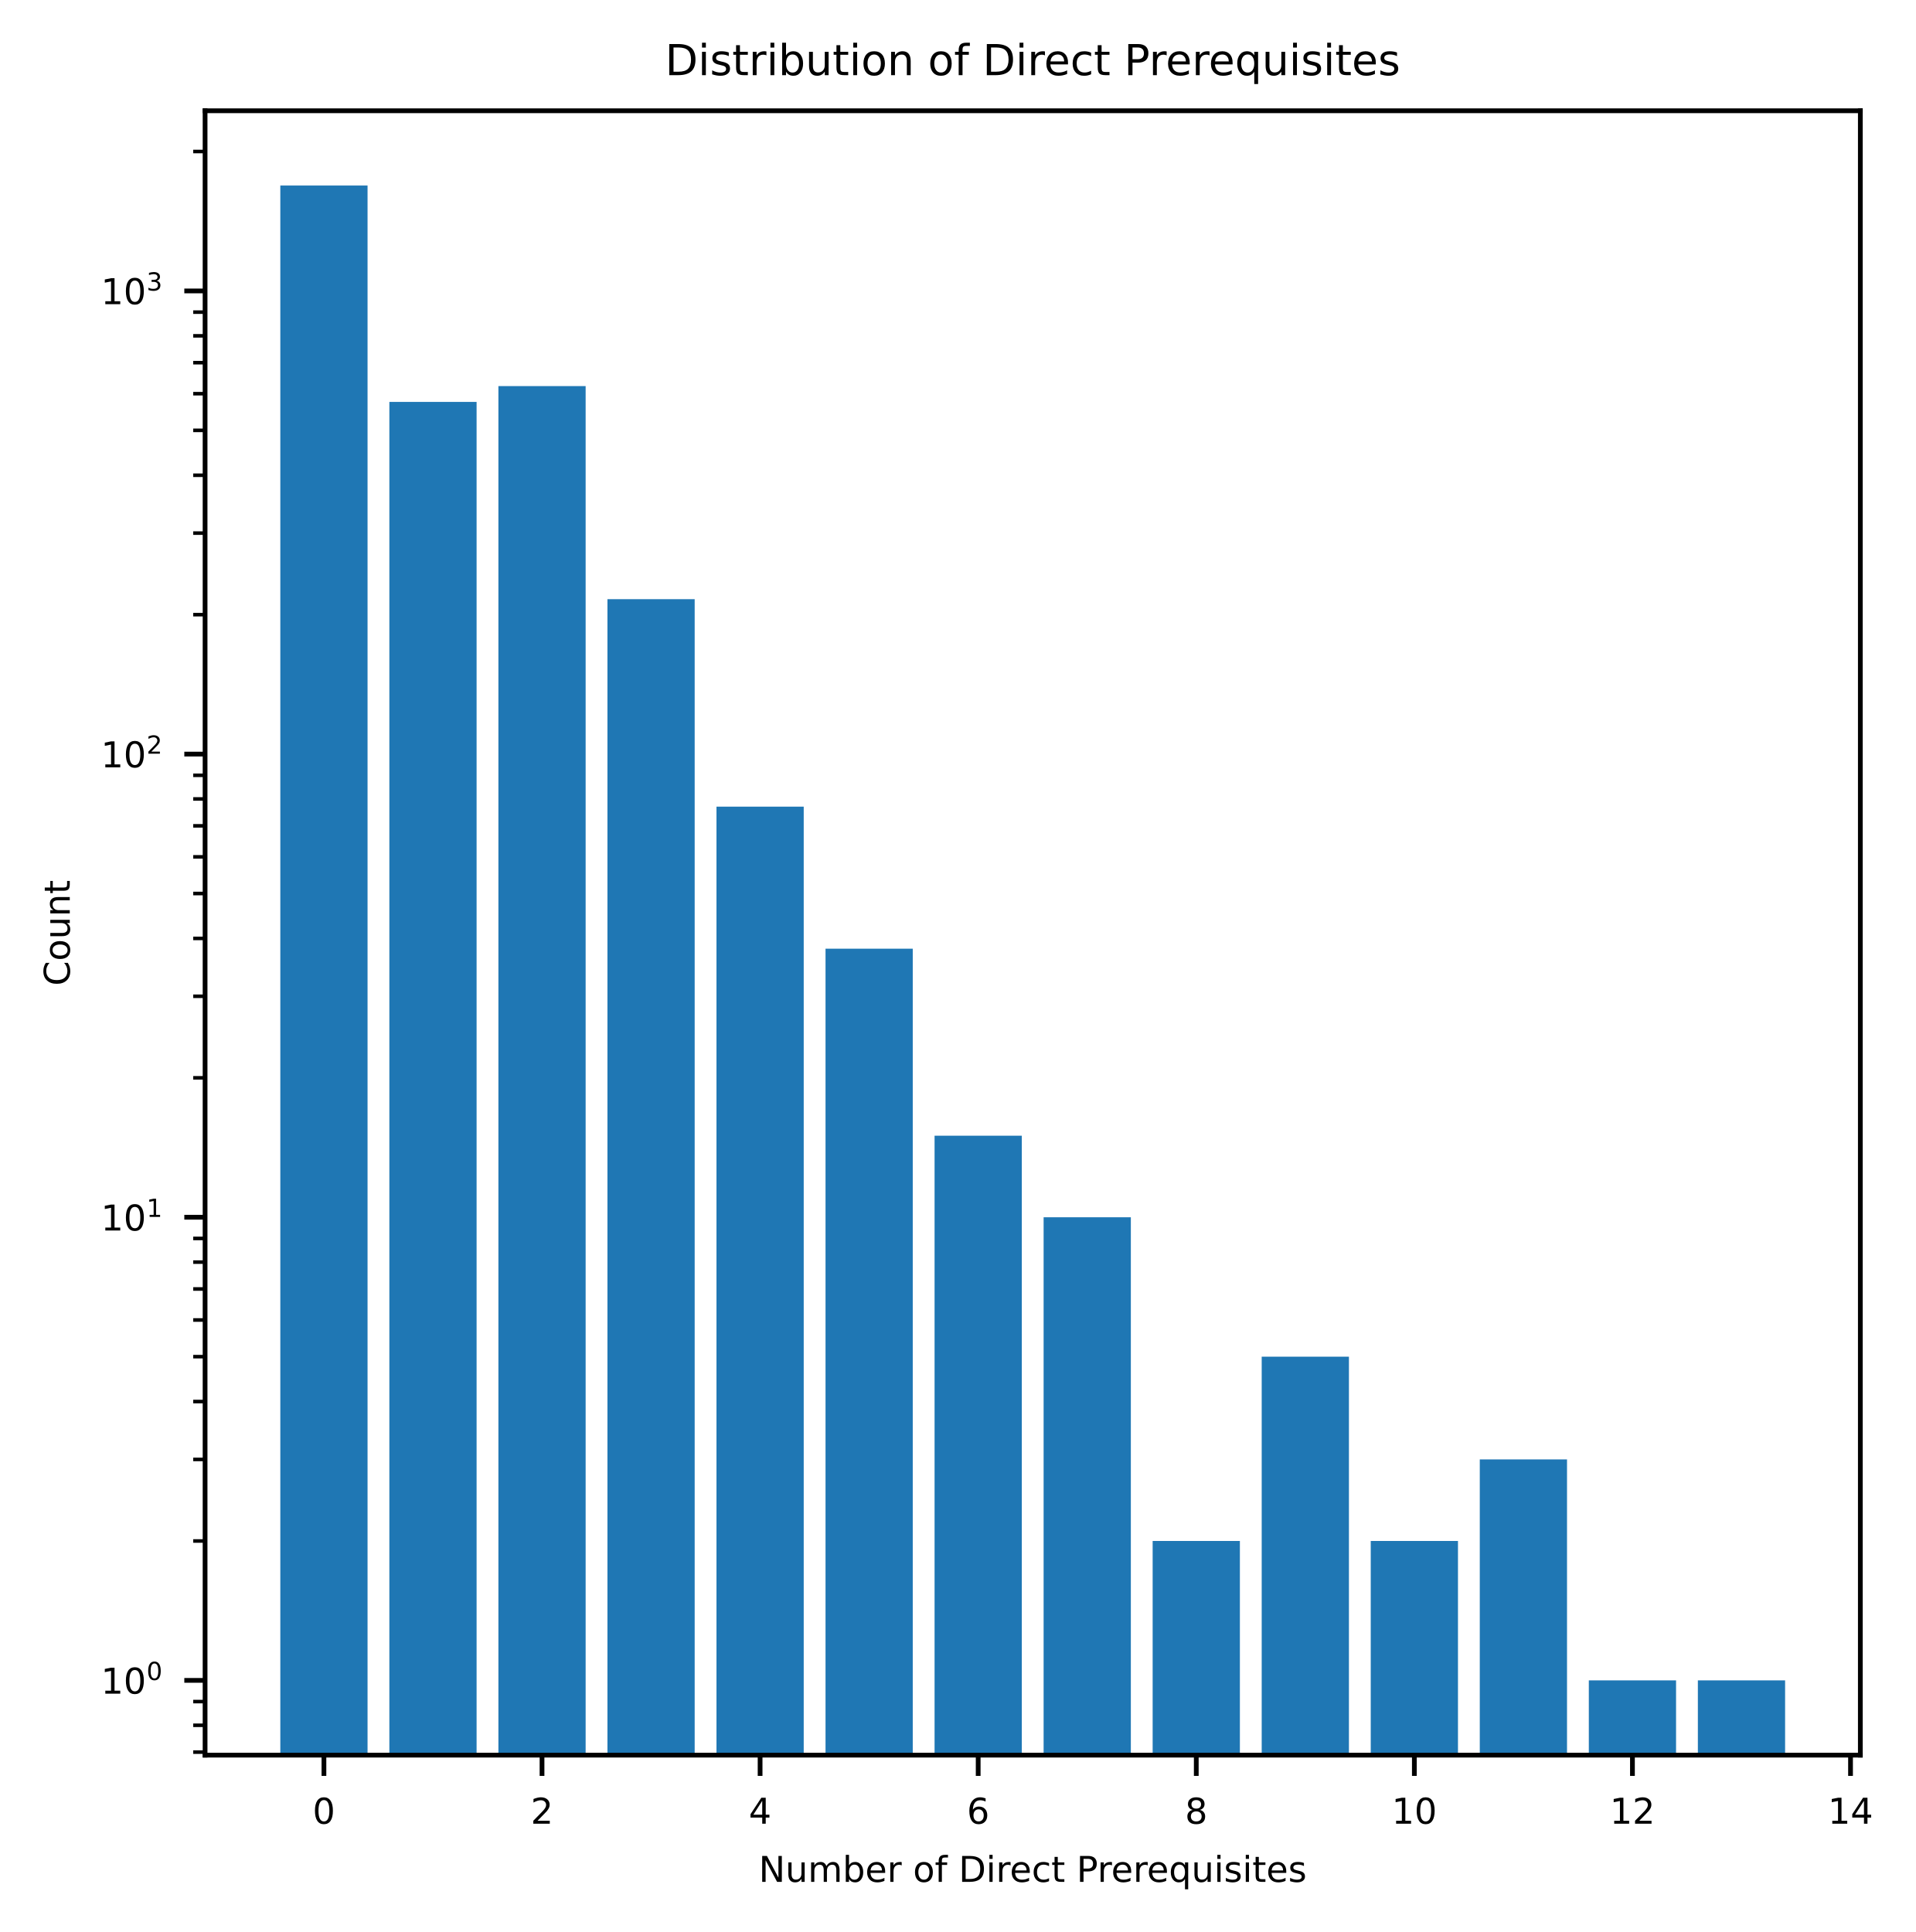
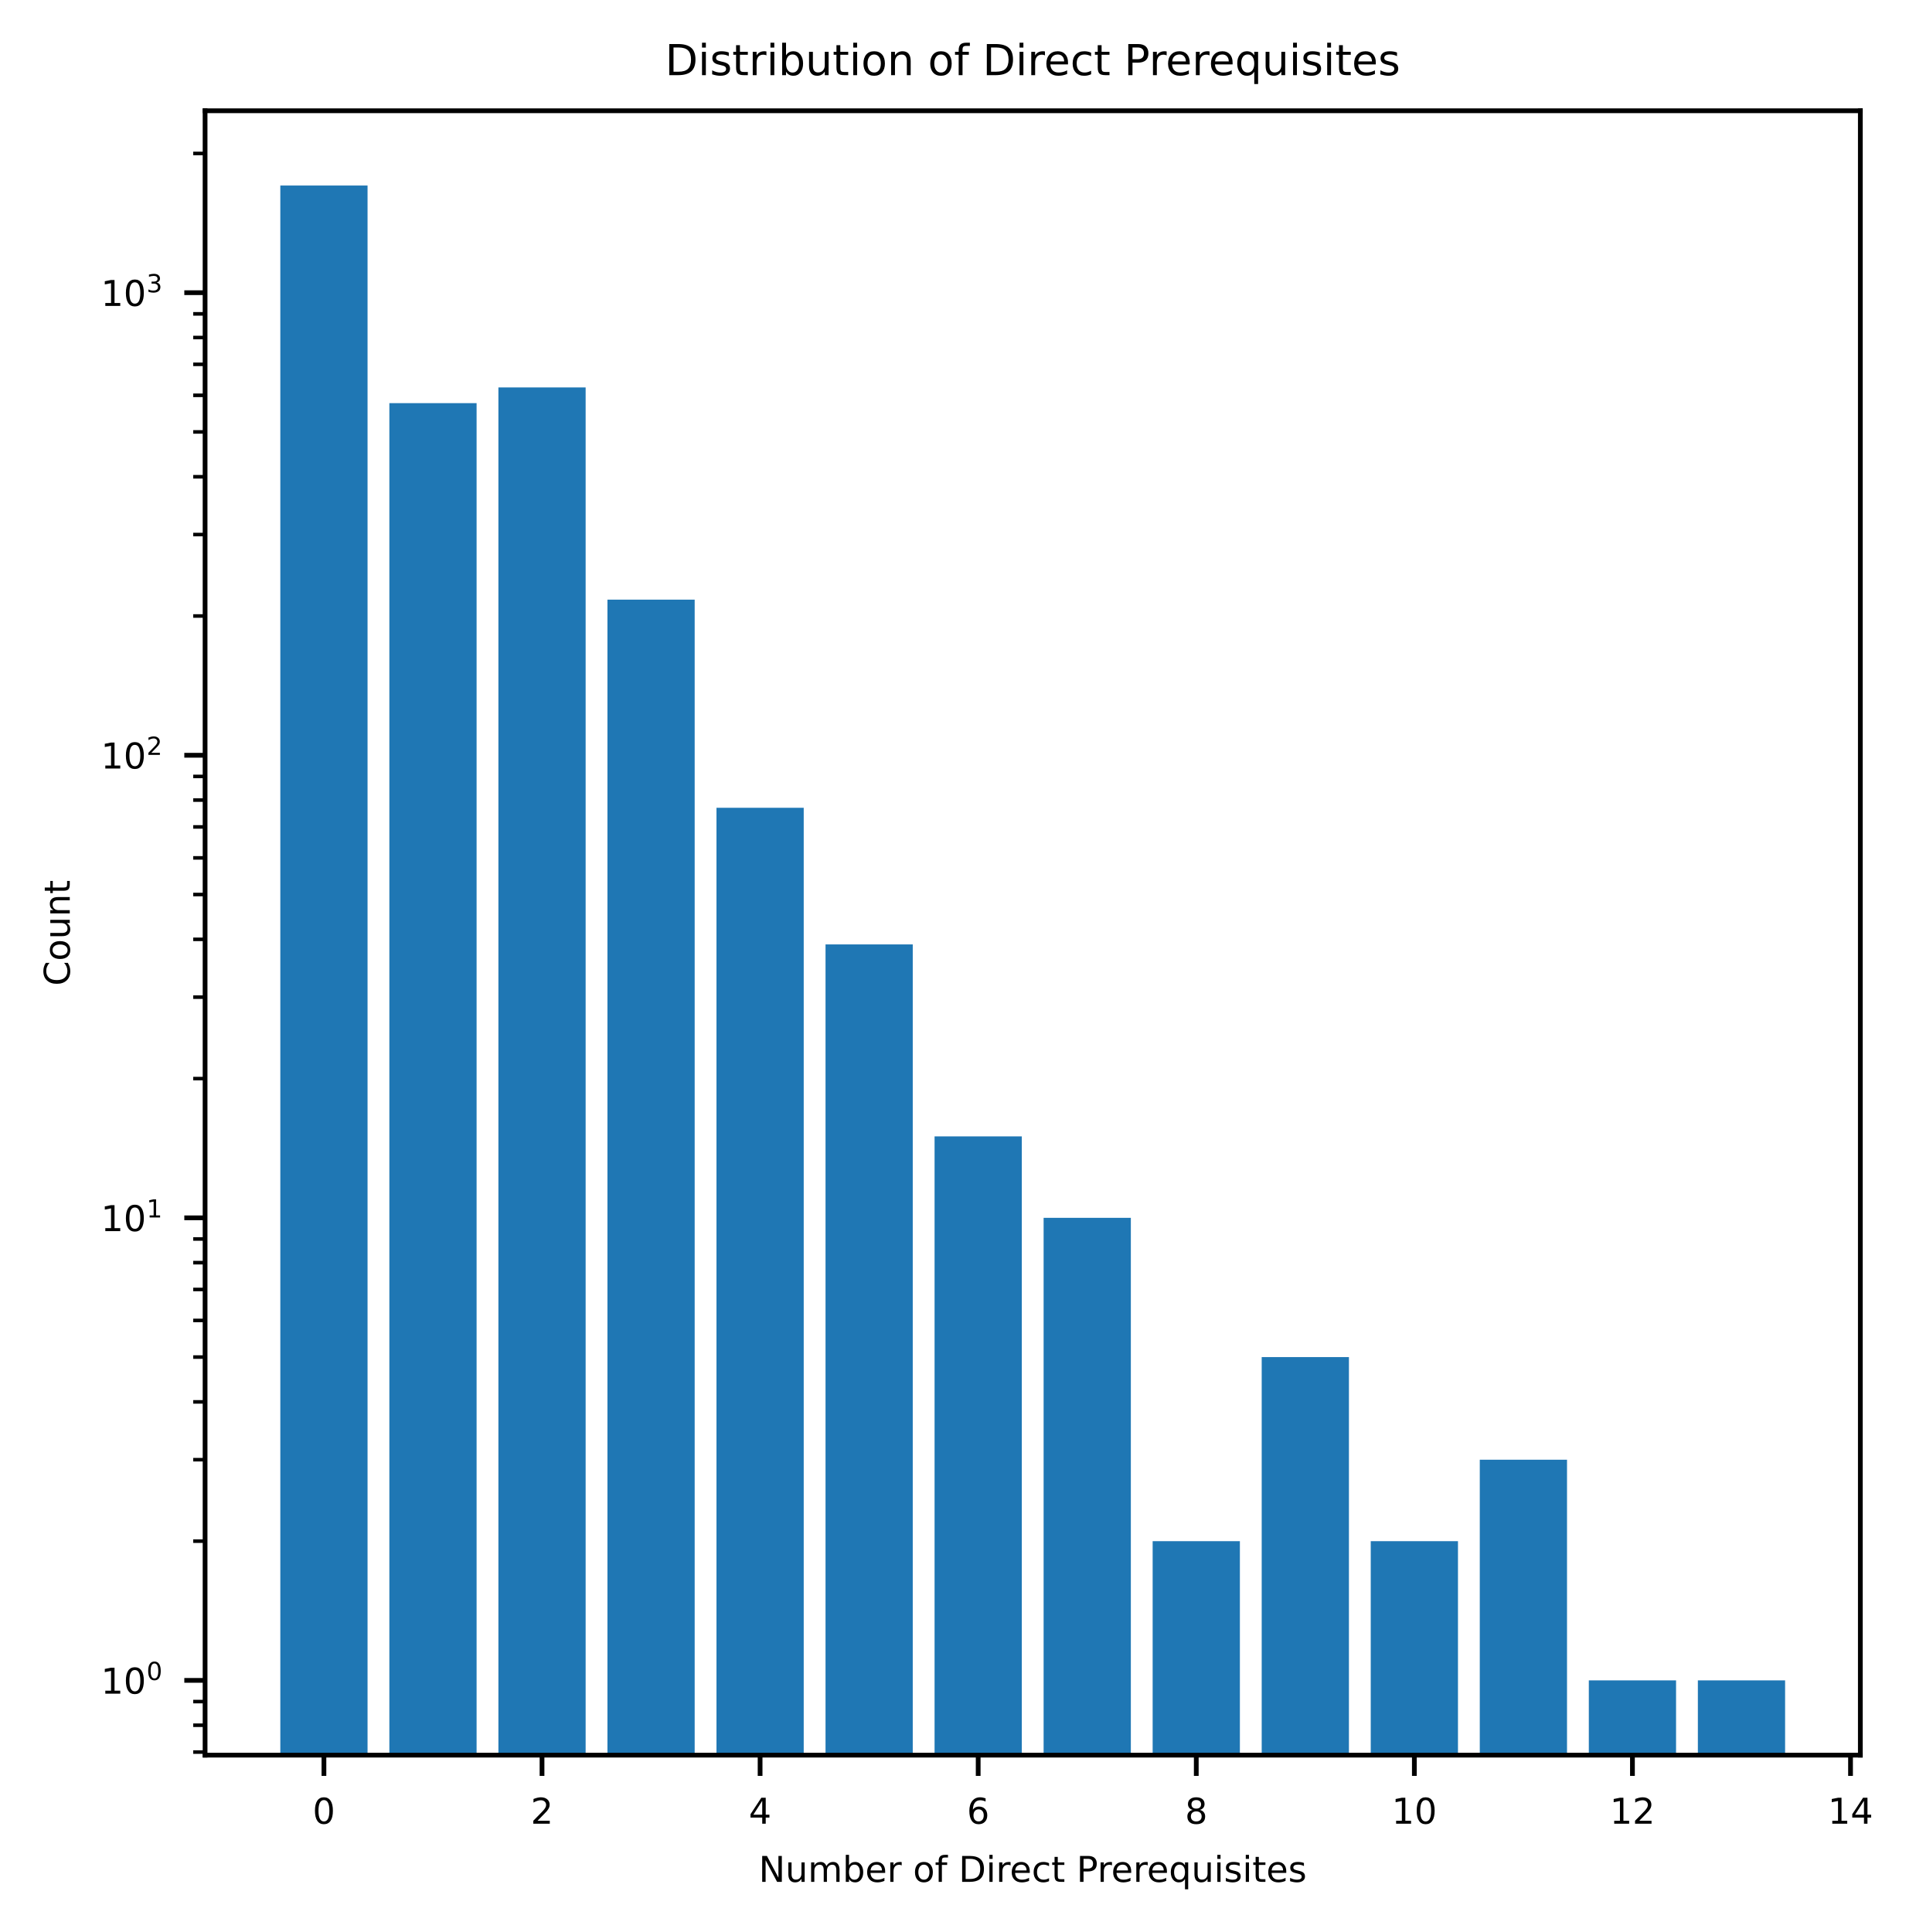
<svg xmlns="http://www.w3.org/2000/svg" xmlns:xlink="http://www.w3.org/1999/xlink" width="322.93pt" height="325.685pt" viewBox="0 0 322.93 325.685" version="1.1">
  <defs>
    <style type="text/css">*{stroke-linejoin: round; stroke-linecap: butt}</style>
  </defs>
  <g id="figure_1">
    <g id="patch_1">
      <path d="M 0 325.685  L 322.93 325.685  L 322.93 0  L 0 0  L 0 325.685  z " style="fill: none" />
    </g>
    <g id="axes_1">
      <g id="patch_2">
        <path d="M 34.567 295.871  L 313.567 295.871  L 313.567 18.671  L 34.567 18.671  L 34.567 295.871  z " style="fill: none" />
      </g>
      <g id="patch_3">
-         <path d="M 47.249 78359.143  L 61.952 78359.143  L 61.952 31.271  L 47.249 31.271  z " clip-path="url(#pb07a320959)" style="fill: #1f77b4" />
+         <path d="M 47.249 78260.218  L 61.952 78260.218  L 61.952 31.271  L 47.249 31.271  z " clip-path="url(#p5d07e4efa7)" style="fill: #1f77b4" />
      </g>
      <g id="patch_4">
-         <path d="M 65.628 78359.143  L 80.332 78359.143  L 80.332 67.748  L 65.628 67.748  z " clip-path="url(#pb07a320959)" style="fill: #1f77b4" />
+         <path d="M 65.628 78260.218  L 80.332 78260.218  L 80.332 67.963  L 65.628 67.963  z " clip-path="url(#p5d07e4efa7)" style="fill: #1f77b4" />
      </g>
      <g id="patch_5">
-         <path d="M 84.008 78359.143  L 98.711 78359.143  L 98.711 65.089  L 84.008 65.089  z " clip-path="url(#pb07a320959)" style="fill: #1f77b4" />
+         <path d="M 84.008 78260.218  L 98.711 78260.218  L 98.711 65.311  L 84.008 65.311  z " clip-path="url(#p5d07e4efa7)" style="fill: #1f77b4" />
      </g>
      <g id="patch_6">
-         <path d="M 102.387 78359.143  L 117.091 78359.143  L 117.091 101.006  L 102.387 101.006  z " clip-path="url(#pb07a320959)" style="fill: #1f77b4" />
+         <path d="M 102.387 78260.218  L 117.091 78260.218  L 117.091 101.081  L 102.387 101.081  z " clip-path="url(#p5d07e4efa7)" style="fill: #1f77b4" />
      </g>
      <g id="patch_7">
-         <path d="M 120.766 78359.143  L 135.47 78359.143  L 135.47 135.981  L 120.766 135.981  z " clip-path="url(#pb07a320959)" style="fill: #1f77b4" />
+         <path d="M 120.766 78260.218  L 135.47 78260.218  L 135.47 136.168  L 120.766 136.168  z " clip-path="url(#p5d07e4efa7)" style="fill: #1f77b4" />
      </g>
      <g id="patch_8">
-         <path d="M 139.146 78359.143  L 153.849 78359.143  L 153.849 159.928  L 139.146 159.928  z " clip-path="url(#pb07a320959)" style="fill: #1f77b4" />
+         <path d="M 139.146 78260.218  L 153.849 78260.218  L 153.849 159.205  L 139.146 159.205  z " clip-path="url(#p5d07e4efa7)" style="fill: #1f77b4" />
      </g>
      <g id="patch_9">
-         <path d="M 157.525 78359.143  L 172.229 78359.143  L 172.229 191.447  L 157.525 191.447  z " clip-path="url(#pb07a320959)" style="fill: #1f77b4" />
+         <path d="M 157.525 78260.218  L 172.229 78260.218  L 172.229 191.563  L 157.525 191.563  z " clip-path="url(#p5d07e4efa7)" style="fill: #1f77b4" />
      </g>
      <g id="patch_10">
-         <path d="M 175.905 78359.143  L 190.608 78359.143  L 190.608 205.195  L 175.905 205.195  z " clip-path="url(#pb07a320959)" style="fill: #1f77b4" />
+         <path d="M 175.905 78260.218  L 190.608 78260.218  L 190.608 205.294  L 175.905 205.294  z " clip-path="url(#p5d07e4efa7)" style="fill: #1f77b4" />
      </g>
      <g id="patch_11">
-         <path d="M 194.284 78359.143  L 208.988 78359.143  L 208.988 259.768  L 194.284 259.768  z " clip-path="url(#pb07a320959)" style="fill: #1f77b4" />
+         <path d="M 194.284 78260.218  L 208.988 78260.218  L 208.988 259.797  L 194.284 259.797  z " clip-path="url(#p5d07e4efa7)" style="fill: #1f77b4" />
      </g>
      <g id="patch_12">
-         <path d="M 212.664 78359.143  L 227.367 78359.143  L 227.367 228.698  L 212.664 228.698  z " clip-path="url(#pb07a320959)" style="fill: #1f77b4" />
+         <path d="M 212.664 78260.218  L 227.367 78260.218  L 227.367 228.767  L 212.664 228.767  z " clip-path="url(#p5d07e4efa7)" style="fill: #1f77b4" />
      </g>
      <g id="patch_13">
-         <path d="M 231.043 78359.143  L 245.747 78359.143  L 245.747 259.768  L 231.043 259.768  z " clip-path="url(#pb07a320959)" style="fill: #1f77b4" />
+         <path d="M 231.043 78260.218  L 245.747 78260.218  L 245.747 259.797  L 231.043 259.797  z " clip-path="url(#p5d07e4efa7)" style="fill: #1f77b4" />
      </g>
      <g id="patch_14">
-         <path d="M 249.423 78359.143  L 264.126 78359.143  L 264.126 246.019  L 249.423 246.019  z " clip-path="url(#pb07a320959)" style="fill: #1f77b4" />
+         <path d="M 249.423 78260.218  L 264.126 78260.218  L 264.126 246.066  L 249.423 246.066  z " clip-path="url(#p5d07e4efa7)" style="fill: #1f77b4" />
      </g>
      <g id="patch_15">
-         <path d="M 267.802 78359.143  L 282.506 78359.143  L 282.506 283.271  L 267.802 283.271  z " clip-path="url(#pb07a320959)" style="fill: #1f77b4" />
+         <path d="M 267.802 78260.218  L 282.506 78260.218  L 282.506 283.271  L 267.802 283.271  z " clip-path="url(#p5d07e4efa7)" style="fill: #1f77b4" />
      </g>
      <g id="patch_16">
-         <path d="M 286.182 78359.143  L 300.885 78359.143  L 300.885 283.271  L 286.182 283.271  z " clip-path="url(#pb07a320959)" style="fill: #1f77b4" />
+         <path d="M 286.182 78260.218  L 300.885 78260.218  L 300.885 283.271  L 286.182 283.271  z " clip-path="url(#p5d07e4efa7)" style="fill: #1f77b4" />
      </g>
      <g id="matplotlib.axis_1">
        <g id="xtick_1">
          <g id="line2d_1">
            <defs>
-               <path id="mb9dcb7fb99" d="M 0 0  L 0 3.5  " style="stroke: #000000; stroke-width: 0.8" />
+               <path id="me67c9e063f" d="M 0 0  L 0 3.5  " style="stroke: #000000; stroke-width: 0.8" />
            </defs>
            <g>
-               <use xlink:href="#mb9dcb7fb99" x="54.6" y="295.871" style="stroke: #000000; stroke-width: 0.8" />
+               <use xlink:href="#me67c9e063f" x="54.6" y="295.871" style="stroke: #000000; stroke-width: 0.8" />
            </g>
          </g>
          <g id="text_1">
            <g transform="translate(52.69172 307.4299) scale(0.06 -0.06)">
              <defs>
                <path id="DejaVuSans-30" d="M 2034 4250  Q 1547 4250 1301 3770  Q 1056 3291 1056 2328  Q 1056 1369 1301 889  Q 1547 409 2034 409  Q 2525 409 2770 889  Q 3016 1369 3016 2328  Q 3016 3291 2770 3770  Q 2525 4250 2034 4250  z M 2034 4750  Q 2819 4750 3233 4129  Q 3647 3509 3647 2328  Q 3647 1150 3233 529  Q 2819 -91 2034 -91  Q 1250 -91 836 529  Q 422 1150 422 2328  Q 422 3509 836 4129  Q 1250 4750 2034 4750  z " transform="scale(0.015625)" />
              </defs>
              <use xlink:href="#DejaVuSans-30" />
            </g>
          </g>
        </g>
        <g id="xtick_2">
          <g id="line2d_2">
            <g>
-               <use xlink:href="#mb9dcb7fb99" x="91.359" y="295.871" style="stroke: #000000; stroke-width: 0.8" />
+               <use xlink:href="#me67c9e063f" x="91.359" y="295.871" style="stroke: #000000; stroke-width: 0.8" />
            </g>
          </g>
          <g id="text_2">
            <g transform="translate(89.45061 307.4299) scale(0.06 -0.06)">
              <defs>
                <path id="DejaVuSans-32" d="M 1228 531  L 3431 531  L 3431 0  L 469 0  L 469 531  Q 828 903 1448 1529  Q 2069 2156 2228 2338  Q 2531 2678 2651 2914  Q 2772 3150 2772 3378  Q 2772 3750 2511 3984  Q 2250 4219 1831 4219  Q 1534 4219 1204 4116  Q 875 4013 500 3803  L 500 4441  Q 881 4594 1212 4672  Q 1544 4750 1819 4750  Q 2544 4750 2975 4387  Q 3406 4025 3406 3419  Q 3406 3131 3298 2873  Q 3191 2616 2906 2266  Q 2828 2175 2409 1742  Q 1991 1309 1228 531  z " transform="scale(0.015625)" />
              </defs>
              <use xlink:href="#DejaVuSans-32" />
            </g>
          </g>
        </g>
        <g id="xtick_3">
          <g id="line2d_3">
            <g>
-               <use xlink:href="#mb9dcb7fb99" x="128.118" y="295.871" style="stroke: #000000; stroke-width: 0.8" />
+               <use xlink:href="#me67c9e063f" x="128.118" y="295.871" style="stroke: #000000; stroke-width: 0.8" />
            </g>
          </g>
          <g id="text_3">
            <g transform="translate(126.2095 307.4299) scale(0.06 -0.06)">
              <defs>
                <path id="DejaVuSans-34" d="M 2419 4116  L 825 1625  L 2419 1625  L 2419 4116  z M 2253 4666  L 3047 4666  L 3047 1625  L 3713 1625  L 3713 1100  L 3047 1100  L 3047 0  L 2419 0  L 2419 1100  L 313 1100  L 313 1709  L 2253 4666  z " transform="scale(0.015625)" />
              </defs>
              <use xlink:href="#DejaVuSans-34" />
            </g>
          </g>
        </g>
        <g id="xtick_4">
          <g id="line2d_4">
            <g>
-               <use xlink:href="#mb9dcb7fb99" x="164.877" y="295.871" style="stroke: #000000; stroke-width: 0.8" />
+               <use xlink:href="#me67c9e063f" x="164.877" y="295.871" style="stroke: #000000; stroke-width: 0.8" />
            </g>
          </g>
          <g id="text_4">
            <g transform="translate(162.9684 307.4299) scale(0.06 -0.06)">
              <defs>
                <path id="DejaVuSans-36" d="M 2113 2584  Q 1688 2584 1439 2293  Q 1191 2003 1191 1497  Q 1191 994 1439 701  Q 1688 409 2113 409  Q 2538 409 2786 701  Q 3034 994 3034 1497  Q 3034 2003 2786 2293  Q 2538 2584 2113 2584  z M 3366 4563  L 3366 3988  Q 3128 4100 2886 4159  Q 2644 4219 2406 4219  Q 1781 4219 1451 3797  Q 1122 3375 1075 2522  Q 1259 2794 1537 2939  Q 1816 3084 2150 3084  Q 2853 3084 3261 2657  Q 3669 2231 3669 1497  Q 3669 778 3244 343  Q 2819 -91 2113 -91  Q 1303 -91 875 529  Q 447 1150 447 2328  Q 447 3434 972 4092  Q 1497 4750 2381 4750  Q 2619 4750 2861 4703  Q 3103 4656 3366 4563  z " transform="scale(0.015625)" />
              </defs>
              <use xlink:href="#DejaVuSans-36" />
            </g>
          </g>
        </g>
        <g id="xtick_5">
          <g id="line2d_5">
            <g>
-               <use xlink:href="#mb9dcb7fb99" x="201.636" y="295.871" style="stroke: #000000; stroke-width: 0.8" />
+               <use xlink:href="#me67c9e063f" x="201.636" y="295.871" style="stroke: #000000; stroke-width: 0.8" />
            </g>
          </g>
          <g id="text_5">
            <g transform="translate(199.7273 307.4299) scale(0.06 -0.06)">
              <defs>
                <path id="DejaVuSans-38" d="M 2034 2216  Q 1584 2216 1326 1975  Q 1069 1734 1069 1313  Q 1069 891 1326 650  Q 1584 409 2034 409  Q 2484 409 2743 651  Q 3003 894 3003 1313  Q 3003 1734 2745 1975  Q 2488 2216 2034 2216  z M 1403 2484  Q 997 2584 770 2862  Q 544 3141 544 3541  Q 544 4100 942 4425  Q 1341 4750 2034 4750  Q 2731 4750 3128 4425  Q 3525 4100 3525 3541  Q 3525 3141 3298 2862  Q 3072 2584 2669 2484  Q 3125 2378 3379 2068  Q 3634 1759 3634 1313  Q 3634 634 3220 271  Q 2806 -91 2034 -91  Q 1263 -91 848 271  Q 434 634 434 1313  Q 434 1759 690 2068  Q 947 2378 1403 2484  z M 1172 3481  Q 1172 3119 1398 2916  Q 1625 2713 2034 2713  Q 2441 2713 2670 2916  Q 2900 3119 2900 3481  Q 2900 3844 2670 4047  Q 2441 4250 2034 4250  Q 1625 4250 1398 4047  Q 1172 3844 1172 3481  z " transform="scale(0.015625)" />
              </defs>
              <use xlink:href="#DejaVuSans-38" />
            </g>
          </g>
        </g>
        <g id="xtick_6">
          <g id="line2d_6">
            <g>
-               <use xlink:href="#mb9dcb7fb99" x="238.395" y="295.871" style="stroke: #000000; stroke-width: 0.8" />
+               <use xlink:href="#me67c9e063f" x="238.395" y="295.871" style="stroke: #000000; stroke-width: 0.8" />
            </g>
          </g>
          <g id="text_6">
            <g transform="translate(234.5774 307.4299) scale(0.06 -0.06)">
              <defs>
                <path id="DejaVuSans-31" d="M 794 531  L 1825 531  L 1825 4091  L 703 3866  L 703 4441  L 1819 4666  L 2450 4666  L 2450 531  L 3481 531  L 3481 0  L 794 0  L 794 531  z " transform="scale(0.015625)" />
              </defs>
              <use xlink:href="#DejaVuSans-31" />
              <use xlink:href="#DejaVuSans-30" transform="translate(63.62305 0)" />
            </g>
          </g>
        </g>
        <g id="xtick_7">
          <g id="line2d_7">
            <g>
-               <use xlink:href="#mb9dcb7fb99" x="275.154" y="295.871" style="stroke: #000000; stroke-width: 0.8" />
+               <use xlink:href="#me67c9e063f" x="275.154" y="295.871" style="stroke: #000000; stroke-width: 0.8" />
            </g>
          </g>
          <g id="text_7">
            <g transform="translate(271.3363 307.4299) scale(0.06 -0.06)">
              <use xlink:href="#DejaVuSans-31" />
              <use xlink:href="#DejaVuSans-32" transform="translate(63.62305 0)" />
            </g>
          </g>
        </g>
        <g id="xtick_8">
          <g id="line2d_8">
            <g>
-               <use xlink:href="#mb9dcb7fb99" x="311.913" y="295.871" style="stroke: #000000; stroke-width: 0.8" />
+               <use xlink:href="#me67c9e063f" x="311.913" y="295.871" style="stroke: #000000; stroke-width: 0.8" />
            </g>
          </g>
          <g id="text_8">
            <g transform="translate(308.0952 307.4299) scale(0.06 -0.06)">
              <use xlink:href="#DejaVuSans-31" />
              <use xlink:href="#DejaVuSans-34" transform="translate(63.62305 0)" />
            </g>
          </g>
        </g>
        <g id="text_9">
          <g transform="translate(127.8823 317.2368) scale(0.06 -0.06)">
            <defs>
              <path id="DejaVuSans-4e" d="M 628 4666  L 1478 4666  L 3547 763  L 3547 4666  L 4159 4666  L 4159 0  L 3309 0  L 1241 3903  L 1241 0  L 628 0  L 628 4666  z " transform="scale(0.015625)" />
              <path id="DejaVuSans-75" d="M 544 1381  L 544 3500  L 1119 3500  L 1119 1403  Q 1119 906 1312 657  Q 1506 409 1894 409  Q 2359 409 2629 706  Q 2900 1003 2900 1516  L 2900 3500  L 3475 3500  L 3475 0  L 2900 0  L 2900 538  Q 2691 219 2414 64  Q 2138 -91 1772 -91  Q 1169 -91 856 284  Q 544 659 544 1381  z M 1991 3584  L 1991 3584  z " transform="scale(0.015625)" />
              <path id="DejaVuSans-6d" d="M 3328 2828  Q 3544 3216 3844 3400  Q 4144 3584 4550 3584  Q 5097 3584 5394 3201  Q 5691 2819 5691 2113  L 5691 0  L 5113 0  L 5113 2094  Q 5113 2597 4934 2840  Q 4756 3084 4391 3084  Q 3944 3084 3684 2787  Q 3425 2491 3425 1978  L 3425 0  L 2847 0  L 2847 2094  Q 2847 2600 2669 2842  Q 2491 3084 2119 3084  Q 1678 3084 1418 2786  Q 1159 2488 1159 1978  L 1159 0  L 581 0  L 581 3500  L 1159 3500  L 1159 2956  Q 1356 3278 1631 3431  Q 1906 3584 2284 3584  Q 2666 3584 2933 3390  Q 3200 3197 3328 2828  z " transform="scale(0.015625)" />
              <path id="DejaVuSans-62" d="M 3116 1747  Q 3116 2381 2855 2742  Q 2594 3103 2138 3103  Q 1681 3103 1420 2742  Q 1159 2381 1159 1747  Q 1159 1113 1420 752  Q 1681 391 2138 391  Q 2594 391 2855 752  Q 3116 1113 3116 1747  z M 1159 2969  Q 1341 3281 1617 3432  Q 1894 3584 2278 3584  Q 2916 3584 3314 3078  Q 3713 2572 3713 1747  Q 3713 922 3314 415  Q 2916 -91 2278 -91  Q 1894 -91 1617 61  Q 1341 213 1159 525  L 1159 0  L 581 0  L 581 4863  L 1159 4863  L 1159 2969  z " transform="scale(0.015625)" />
              <path id="DejaVuSans-65" d="M 3597 1894  L 3597 1613  L 953 1613  Q 991 1019 1311 708  Q 1631 397 2203 397  Q 2534 397 2845 478  Q 3156 559 3463 722  L 3463 178  Q 3153 47 2828 -22  Q 2503 -91 2169 -91  Q 1331 -91 842 396  Q 353 884 353 1716  Q 353 2575 817 3079  Q 1281 3584 2069 3584  Q 2775 3584 3186 3129  Q 3597 2675 3597 1894  z M 3022 2063  Q 3016 2534 2758 2815  Q 2500 3097 2075 3097  Q 1594 3097 1305 2825  Q 1016 2553 972 2059  L 3022 2063  z " transform="scale(0.015625)" />
              <path id="DejaVuSans-72" d="M 2631 2963  Q 2534 3019 2420 3045  Q 2306 3072 2169 3072  Q 1681 3072 1420 2755  Q 1159 2438 1159 1844  L 1159 0  L 581 0  L 581 3500  L 1159 3500  L 1159 2956  Q 1341 3275 1631 3429  Q 1922 3584 2338 3584  Q 2397 3584 2469 3576  Q 2541 3569 2628 3553  L 2631 2963  z " transform="scale(0.015625)" />
              <path id="DejaVuSans-20" transform="scale(0.015625)" />
              <path id="DejaVuSans-6f" d="M 1959 3097  Q 1497 3097 1228 2736  Q 959 2375 959 1747  Q 959 1119 1226 758  Q 1494 397 1959 397  Q 2419 397 2687 759  Q 2956 1122 2956 1747  Q 2956 2369 2687 2733  Q 2419 3097 1959 3097  z M 1959 3584  Q 2709 3584 3137 3096  Q 3566 2609 3566 1747  Q 3566 888 3137 398  Q 2709 -91 1959 -91  Q 1206 -91 779 398  Q 353 888 353 1747  Q 353 2609 779 3096  Q 1206 3584 1959 3584  z " transform="scale(0.015625)" />
              <path id="DejaVuSans-66" d="M 2375 4863  L 2375 4384  L 1825 4384  Q 1516 4384 1395 4259  Q 1275 4134 1275 3809  L 1275 3500  L 2222 3500  L 2222 3053  L 1275 3053  L 1275 0  L 697 0  L 697 3053  L 147 3053  L 147 3500  L 697 3500  L 697 3744  Q 697 4328 969 4595  Q 1241 4863 1831 4863  L 2375 4863  z " transform="scale(0.015625)" />
              <path id="DejaVuSans-44" d="M 1259 4147  L 1259 519  L 2022 519  Q 2988 519 3436 956  Q 3884 1394 3884 2338  Q 3884 3275 3436 3711  Q 2988 4147 2022 4147  L 1259 4147  z M 628 4666  L 1925 4666  Q 3281 4666 3915 4102  Q 4550 3538 4550 2338  Q 4550 1131 3912 565  Q 3275 0 1925 0  L 628 0  L 628 4666  z " transform="scale(0.015625)" />
              <path id="DejaVuSans-69" d="M 603 3500  L 1178 3500  L 1178 0  L 603 0  L 603 3500  z M 603 4863  L 1178 4863  L 1178 4134  L 603 4134  L 603 4863  z " transform="scale(0.015625)" />
              <path id="DejaVuSans-63" d="M 3122 3366  L 3122 2828  Q 2878 2963 2633 3030  Q 2388 3097 2138 3097  Q 1578 3097 1268 2742  Q 959 2388 959 1747  Q 959 1106 1268 751  Q 1578 397 2138 397  Q 2388 397 2633 464  Q 2878 531 3122 666  L 3122 134  Q 2881 22 2623 -34  Q 2366 -91 2075 -91  Q 1284 -91 818 406  Q 353 903 353 1747  Q 353 2603 823 3093  Q 1294 3584 2113 3584  Q 2378 3584 2631 3529  Q 2884 3475 3122 3366  z " transform="scale(0.015625)" />
              <path id="DejaVuSans-74" d="M 1172 4494  L 1172 3500  L 2356 3500  L 2356 3053  L 1172 3053  L 1172 1153  Q 1172 725 1289 603  Q 1406 481 1766 481  L 2356 481  L 2356 0  L 1766 0  Q 1100 0 847 248  Q 594 497 594 1153  L 594 3053  L 172 3053  L 172 3500  L 594 3500  L 594 4494  L 1172 4494  z " transform="scale(0.015625)" />
              <path id="DejaVuSans-50" d="M 1259 4147  L 1259 2394  L 2053 2394  Q 2494 2394 2734 2622  Q 2975 2850 2975 3272  Q 2975 3691 2734 3919  Q 2494 4147 2053 4147  L 1259 4147  z M 628 4666  L 2053 4666  Q 2838 4666 3239 4311  Q 3641 3956 3641 3272  Q 3641 2581 3239 2228  Q 2838 1875 2053 1875  L 1259 1875  L 1259 0  L 628 0  L 628 4666  z " transform="scale(0.015625)" />
              <path id="DejaVuSans-71" d="M 947 1747  Q 947 1113 1208 752  Q 1469 391 1925 391  Q 2381 391 2643 752  Q 2906 1113 2906 1747  Q 2906 2381 2643 2742  Q 2381 3103 1925 3103  Q 1469 3103 1208 2742  Q 947 2381 947 1747  z M 2906 525  Q 2725 213 2448 61  Q 2172 -91 1784 -91  Q 1150 -91 751 415  Q 353 922 353 1747  Q 353 2572 751 3078  Q 1150 3584 1784 3584  Q 2172 3584 2448 3432  Q 2725 3281 2906 2969  L 2906 3500  L 3481 3500  L 3481 -1331  L 2906 -1331  L 2906 525  z " transform="scale(0.015625)" />
              <path id="DejaVuSans-73" d="M 2834 3397  L 2834 2853  Q 2591 2978 2328 3040  Q 2066 3103 1784 3103  Q 1356 3103 1142 2972  Q 928 2841 928 2578  Q 928 2378 1081 2264  Q 1234 2150 1697 2047  L 1894 2003  Q 2506 1872 2764 1633  Q 3022 1394 3022 966  Q 3022 478 2636 193  Q 2250 -91 1575 -91  Q 1294 -91 989 -36  Q 684 19 347 128  L 347 722  Q 666 556 975 473  Q 1284 391 1588 391  Q 1994 391 2212 530  Q 2431 669 2431 922  Q 2431 1156 2273 1281  Q 2116 1406 1581 1522  L 1381 1569  Q 847 1681 609 1914  Q 372 2147 372 2553  Q 372 3047 722 3315  Q 1072 3584 1716 3584  Q 2034 3584 2315 3537  Q 2597 3491 2834 3397  z " transform="scale(0.015625)" />
            </defs>
            <use xlink:href="#DejaVuSans-4e" />
            <use xlink:href="#DejaVuSans-75" transform="translate(74.80469 0)" />
            <use xlink:href="#DejaVuSans-6d" transform="translate(138.1836 0)" />
            <use xlink:href="#DejaVuSans-62" transform="translate(235.5957 0)" />
            <use xlink:href="#DejaVuSans-65" transform="translate(299.0723 0)" />
            <use xlink:href="#DejaVuSans-72" transform="translate(360.5957 0)" />
            <use xlink:href="#DejaVuSans-20" transform="translate(401.709 0)" />
            <use xlink:href="#DejaVuSans-6f" transform="translate(433.4961 0)" />
            <use xlink:href="#DejaVuSans-66" transform="translate(494.6777 0)" />
            <use xlink:href="#DejaVuSans-20" transform="translate(529.8828 0)" />
            <use xlink:href="#DejaVuSans-44" transform="translate(561.6699 0)" />
            <use xlink:href="#DejaVuSans-69" transform="translate(638.6719 0)" />
            <use xlink:href="#DejaVuSans-72" transform="translate(666.4551 0)" />
            <use xlink:href="#DejaVuSans-65" transform="translate(705.3184 0)" />
            <use xlink:href="#DejaVuSans-63" transform="translate(766.8418 0)" />
            <use xlink:href="#DejaVuSans-74" transform="translate(821.8223 0)" />
            <use xlink:href="#DejaVuSans-20" transform="translate(861.0312 0)" />
            <use xlink:href="#DejaVuSans-50" transform="translate(892.8184 0)" />
            <use xlink:href="#DejaVuSans-72" transform="translate(951.3711 0)" />
            <use xlink:href="#DejaVuSans-65" transform="translate(990.2344 0)" />
            <use xlink:href="#DejaVuSans-72" transform="translate(1051.758 0)" />
            <use xlink:href="#DejaVuSans-65" transform="translate(1090.621 0)" />
            <use xlink:href="#DejaVuSans-71" transform="translate(1152.145 0)" />
            <use xlink:href="#DejaVuSans-75" transform="translate(1215.621 0)" />
            <use xlink:href="#DejaVuSans-69" transform="translate(1279 0)" />
            <use xlink:href="#DejaVuSans-73" transform="translate(1306.783 0)" />
            <use xlink:href="#DejaVuSans-69" transform="translate(1358.883 0)" />
            <use xlink:href="#DejaVuSans-74" transform="translate(1386.666 0)" />
            <use xlink:href="#DejaVuSans-65" transform="translate(1425.875 0)" />
            <use xlink:href="#DejaVuSans-73" transform="translate(1487.398 0)" />
          </g>
        </g>
      </g>
      <g id="matplotlib.axis_2">
        <g id="ytick_1">
          <g id="line2d_9">
            <defs>
-               <path id="m45b68df203" d="M 0 0  L -3.5 0  " style="stroke: #000000; stroke-width: 0.8" />
+               <path id="m9f1f743df9" d="M 0 0  L -3.5 0  " style="stroke: #000000; stroke-width: 0.8" />
            </defs>
            <g>
-               <use xlink:href="#m45b68df203" x="34.567" y="283.271" style="stroke: #000000; stroke-width: 0.8" />
+               <use xlink:href="#m9f1f743df9" x="34.567" y="283.271" style="stroke: #000000; stroke-width: 0.8" />
            </g>
          </g>
          <g id="text_10">
            <g transform="translate(17.00688 285.5504) scale(0.06 -0.06)">
              <use xlink:href="#DejaVuSans-31" transform="translate(0 0.765625)" />
              <use xlink:href="#DejaVuSans-30" transform="translate(63.62305 0.765625)" />
              <use xlink:href="#DejaVuSans-30" transform="translate(128.2031 39.04688) scale(0.7)" />
            </g>
          </g>
        </g>
        <g id="ytick_2">
          <g id="line2d_10">
            <g>
-               <use xlink:href="#m45b68df203" x="34.567" y="205.195" style="stroke: #000000; stroke-width: 0.8" />
+               <use xlink:href="#m9f1f743df9" x="34.567" y="205.294" style="stroke: #000000; stroke-width: 0.8" />
            </g>
          </g>
          <g id="text_11">
-             <g transform="translate(17.00688 207.4745) scale(0.06 -0.06)">
+             <g transform="translate(17.00688 207.5735) scale(0.06 -0.06)">
              <use xlink:href="#DejaVuSans-31" transform="translate(0 0.684375)" />
              <use xlink:href="#DejaVuSans-30" transform="translate(63.62305 0.684375)" />
              <use xlink:href="#DejaVuSans-31" transform="translate(128.2031 38.96563) scale(0.7)" />
            </g>
          </g>
        </g>
        <g id="ytick_3">
          <g id="line2d_11">
            <g>
-               <use xlink:href="#m45b68df203" x="34.567" y="127.119" style="stroke: #000000; stroke-width: 0.8" />
+               <use xlink:href="#m9f1f743df9" x="34.567" y="127.317" style="stroke: #000000; stroke-width: 0.8" />
            </g>
          </g>
          <g id="text_12">
-             <g transform="translate(17.00688 129.3987) scale(0.06 -0.06)">
+             <g transform="translate(17.00688 129.5965) scale(0.06 -0.06)">
              <use xlink:href="#DejaVuSans-31" transform="translate(0 0.765625)" />
              <use xlink:href="#DejaVuSans-30" transform="translate(63.62305 0.765625)" />
              <use xlink:href="#DejaVuSans-32" transform="translate(128.2031 39.04688) scale(0.7)" />
            </g>
          </g>
        </g>
        <g id="ytick_4">
          <g id="line2d_12">
            <g>
-               <use xlink:href="#m45b68df203" x="34.567" y="49.043" style="stroke: #000000; stroke-width: 0.8" />
+               <use xlink:href="#m9f1f743df9" x="34.567" y="49.34" style="stroke: #000000; stroke-width: 0.8" />
            </g>
          </g>
          <g id="text_13">
-             <g transform="translate(17.00688 51.32279) scale(0.06 -0.06)">
+             <g transform="translate(17.00688 51.61957) scale(0.06 -0.06)">
              <defs>
                <path id="DejaVuSans-33" d="M 2597 2516  Q 3050 2419 3304 2112  Q 3559 1806 3559 1356  Q 3559 666 3084 287  Q 2609 -91 1734 -91  Q 1441 -91 1130 -33  Q 819 25 488 141  L 488 750  Q 750 597 1062 519  Q 1375 441 1716 441  Q 2309 441 2620 675  Q 2931 909 2931 1356  Q 2931 1769 2642 2001  Q 2353 2234 1838 2234  L 1294 2234  L 1294 2753  L 1863 2753  Q 2328 2753 2575 2939  Q 2822 3125 2822 3475  Q 2822 3834 2567 4026  Q 2313 4219 1838 4219  Q 1578 4219 1281 4162  Q 984 4106 628 3988  L 628 4550  Q 988 4650 1302 4700  Q 1616 4750 1894 4750  Q 2613 4750 3031 4423  Q 3450 4097 3450 3541  Q 3450 3153 3228 2886  Q 3006 2619 2597 2516  z " transform="scale(0.015625)" />
              </defs>
              <use xlink:href="#DejaVuSans-31" transform="translate(0 0.765625)" />
              <use xlink:href="#DejaVuSans-30" transform="translate(63.62305 0.765625)" />
              <use xlink:href="#DejaVuSans-33" transform="translate(128.2031 39.04688) scale(0.7)" />
            </g>
          </g>
        </g>
        <g id="ytick_5">
          <g id="line2d_13">
            <defs>
-               <path id="mce5dc73375" d="M 0 0  L -2 0  " style="stroke: #000000; stroke-width: 0.6" />
+               <path id="m048560732a" d="M 0 0  L -2 0  " style="stroke: #000000; stroke-width: 0.6" />
            </defs>
            <g>
-               <use xlink:href="#mce5dc73375" x="34.567" y="295.365" style="stroke: #000000; stroke-width: 0.6" />
+               <use xlink:href="#m048560732a" x="34.567" y="295.35" style="stroke: #000000; stroke-width: 0.6" />
            </g>
          </g>
        </g>
        <g id="ytick_6">
          <g id="line2d_14">
            <g>
-               <use xlink:href="#mce5dc73375" x="34.567" y="290.837" style="stroke: #000000; stroke-width: 0.6" />
+               <use xlink:href="#m048560732a" x="34.567" y="290.828" style="stroke: #000000; stroke-width: 0.6" />
            </g>
          </g>
        </g>
        <g id="ytick_7">
          <g id="line2d_15">
            <g>
-               <use xlink:href="#mce5dc73375" x="34.567" y="286.843" style="stroke: #000000; stroke-width: 0.6" />
+               <use xlink:href="#m048560732a" x="34.567" y="286.839" style="stroke: #000000; stroke-width: 0.6" />
            </g>
          </g>
        </g>
        <g id="ytick_8">
          <g id="line2d_16">
            <g>
-               <use xlink:href="#mce5dc73375" x="34.567" y="259.768" style="stroke: #000000; stroke-width: 0.6" />
+               <use xlink:href="#m048560732a" x="34.567" y="259.797" style="stroke: #000000; stroke-width: 0.6" />
            </g>
          </g>
        </g>
        <g id="ytick_9">
          <g id="line2d_17">
            <g>
-               <use xlink:href="#mce5dc73375" x="34.567" y="246.019" style="stroke: #000000; stroke-width: 0.6" />
+               <use xlink:href="#m048560732a" x="34.567" y="246.066" style="stroke: #000000; stroke-width: 0.6" />
            </g>
          </g>
        </g>
        <g id="ytick_10">
          <g id="line2d_18">
            <g>
-               <use xlink:href="#mce5dc73375" x="34.567" y="236.265" style="stroke: #000000; stroke-width: 0.6" />
+               <use xlink:href="#m048560732a" x="34.567" y="236.324" style="stroke: #000000; stroke-width: 0.6" />
            </g>
          </g>
        </g>
        <g id="ytick_11">
          <g id="line2d_19">
            <g>
-               <use xlink:href="#mce5dc73375" x="34.567" y="228.698" style="stroke: #000000; stroke-width: 0.6" />
+               <use xlink:href="#m048560732a" x="34.567" y="228.767" style="stroke: #000000; stroke-width: 0.6" />
            </g>
          </g>
        </g>
        <g id="ytick_12">
          <g id="line2d_20">
            <g>
-               <use xlink:href="#mce5dc73375" x="34.567" y="222.516" style="stroke: #000000; stroke-width: 0.6" />
+               <use xlink:href="#m048560732a" x="34.567" y="222.593" style="stroke: #000000; stroke-width: 0.6" />
            </g>
          </g>
        </g>
        <g id="ytick_13">
          <g id="line2d_21">
            <g>
-               <use xlink:href="#mce5dc73375" x="34.567" y="217.289" style="stroke: #000000; stroke-width: 0.6" />
+               <use xlink:href="#m048560732a" x="34.567" y="217.373" style="stroke: #000000; stroke-width: 0.6" />
            </g>
          </g>
        </g>
        <g id="ytick_14">
          <g id="line2d_22">
            <g>
-               <use xlink:href="#mce5dc73375" x="34.567" y="212.761" style="stroke: #000000; stroke-width: 0.6" />
+               <use xlink:href="#m048560732a" x="34.567" y="212.851" style="stroke: #000000; stroke-width: 0.6" />
            </g>
          </g>
        </g>
        <g id="ytick_15">
          <g id="line2d_23">
            <g>
-               <use xlink:href="#mce5dc73375" x="34.567" y="208.768" style="stroke: #000000; stroke-width: 0.6" />
+               <use xlink:href="#m048560732a" x="34.567" y="208.862" style="stroke: #000000; stroke-width: 0.6" />
            </g>
          </g>
        </g>
        <g id="ytick_16">
          <g id="line2d_24">
            <g>
-               <use xlink:href="#mce5dc73375" x="34.567" y="181.692" style="stroke: #000000; stroke-width: 0.6" />
+               <use xlink:href="#m048560732a" x="34.567" y="181.821" style="stroke: #000000; stroke-width: 0.6" />
            </g>
          </g>
        </g>
        <g id="ytick_17">
          <g id="line2d_25">
            <g>
-               <use xlink:href="#mce5dc73375" x="34.567" y="167.943" style="stroke: #000000; stroke-width: 0.6" />
+               <use xlink:href="#m048560732a" x="34.567" y="168.089" style="stroke: #000000; stroke-width: 0.6" />
            </g>
          </g>
        </g>
        <g id="ytick_18">
          <g id="line2d_26">
            <g>
-               <use xlink:href="#mce5dc73375" x="34.567" y="158.189" style="stroke: #000000; stroke-width: 0.6" />
+               <use xlink:href="#m048560732a" x="34.567" y="158.347" style="stroke: #000000; stroke-width: 0.6" />
            </g>
          </g>
        </g>
        <g id="ytick_19">
          <g id="line2d_27">
            <g>
-               <use xlink:href="#mce5dc73375" x="34.567" y="150.622" style="stroke: #000000; stroke-width: 0.6" />
+               <use xlink:href="#m048560732a" x="34.567" y="150.79" style="stroke: #000000; stroke-width: 0.6" />
            </g>
          </g>
        </g>
        <g id="ytick_20">
          <g id="line2d_28">
            <g>
-               <use xlink:href="#mce5dc73375" x="34.567" y="144.44" style="stroke: #000000; stroke-width: 0.6" />
+               <use xlink:href="#m048560732a" x="34.567" y="144.616" style="stroke: #000000; stroke-width: 0.6" />
            </g>
          </g>
        </g>
        <g id="ytick_21">
          <g id="line2d_29">
            <g>
-               <use xlink:href="#mce5dc73375" x="34.567" y="139.213" style="stroke: #000000; stroke-width: 0.6" />
+               <use xlink:href="#m048560732a" x="34.567" y="139.396" style="stroke: #000000; stroke-width: 0.6" />
            </g>
          </g>
        </g>
        <g id="ytick_22">
          <g id="line2d_30">
            <g>
-               <use xlink:href="#mce5dc73375" x="34.567" y="134.685" style="stroke: #000000; stroke-width: 0.6" />
+               <use xlink:href="#m048560732a" x="34.567" y="134.874" style="stroke: #000000; stroke-width: 0.6" />
            </g>
          </g>
        </g>
        <g id="ytick_23">
          <g id="line2d_31">
            <g>
-               <use xlink:href="#mce5dc73375" x="34.567" y="130.692" style="stroke: #000000; stroke-width: 0.6" />
+               <use xlink:href="#m048560732a" x="34.567" y="130.885" style="stroke: #000000; stroke-width: 0.6" />
            </g>
          </g>
        </g>
        <g id="ytick_24">
          <g id="line2d_32">
            <g>
-               <use xlink:href="#mce5dc73375" x="34.567" y="103.616" style="stroke: #000000; stroke-width: 0.6" />
+               <use xlink:href="#m048560732a" x="34.567" y="103.844" style="stroke: #000000; stroke-width: 0.6" />
            </g>
          </g>
        </g>
        <g id="ytick_25">
          <g id="line2d_33">
            <g>
-               <use xlink:href="#mce5dc73375" x="34.567" y="89.867" style="stroke: #000000; stroke-width: 0.6" />
+               <use xlink:href="#m048560732a" x="34.567" y="90.113" style="stroke: #000000; stroke-width: 0.6" />
            </g>
          </g>
        </g>
        <g id="ytick_26">
          <g id="line2d_34">
            <g>
-               <use xlink:href="#mce5dc73375" x="34.567" y="80.113" style="stroke: #000000; stroke-width: 0.6" />
+               <use xlink:href="#m048560732a" x="34.567" y="80.37" style="stroke: #000000; stroke-width: 0.6" />
            </g>
          </g>
        </g>
        <g id="ytick_27">
          <g id="line2d_35">
            <g>
-               <use xlink:href="#mce5dc73375" x="34.567" y="72.546" style="stroke: #000000; stroke-width: 0.6" />
+               <use xlink:href="#m048560732a" x="34.567" y="72.813" style="stroke: #000000; stroke-width: 0.6" />
            </g>
          </g>
        </g>
        <g id="ytick_28">
          <g id="line2d_36">
            <g>
-               <use xlink:href="#mce5dc73375" x="34.567" y="66.364" style="stroke: #000000; stroke-width: 0.6" />
+               <use xlink:href="#m048560732a" x="34.567" y="66.639" style="stroke: #000000; stroke-width: 0.6" />
            </g>
          </g>
        </g>
        <g id="ytick_29">
          <g id="line2d_37">
            <g>
-               <use xlink:href="#mce5dc73375" x="34.567" y="61.137" style="stroke: #000000; stroke-width: 0.6" />
+               <use xlink:href="#m048560732a" x="34.567" y="61.419" style="stroke: #000000; stroke-width: 0.6" />
            </g>
          </g>
        </g>
        <g id="ytick_30">
          <g id="line2d_38">
            <g>
-               <use xlink:href="#mce5dc73375" x="34.567" y="56.61" style="stroke: #000000; stroke-width: 0.6" />
+               <use xlink:href="#m048560732a" x="34.567" y="56.897" style="stroke: #000000; stroke-width: 0.6" />
            </g>
          </g>
        </g>
        <g id="ytick_31">
          <g id="line2d_39">
            <g>
-               <use xlink:href="#mce5dc73375" x="34.567" y="52.616" style="stroke: #000000; stroke-width: 0.6" />
+               <use xlink:href="#m048560732a" x="34.567" y="52.908" style="stroke: #000000; stroke-width: 0.6" />
            </g>
          </g>
        </g>
        <g id="ytick_32">
          <g id="line2d_40">
            <g>
-               <use xlink:href="#mce5dc73375" x="34.567" y="25.54" style="stroke: #000000; stroke-width: 0.6" />
+               <use xlink:href="#m048560732a" x="34.567" y="25.867" style="stroke: #000000; stroke-width: 0.6" />
            </g>
          </g>
        </g>
        <g id="text_14">
          <g transform="translate(11.75906 166.1799) rotate(-90) scale(0.06 -0.06)">
            <defs>
              <path id="DejaVuSans-43" d="M 4122 4306  L 4122 3641  Q 3803 3938 3442 4084  Q 3081 4231 2675 4231  Q 1875 4231 1450 3742  Q 1025 3253 1025 2328  Q 1025 1406 1450 917  Q 1875 428 2675 428  Q 3081 428 3442 575  Q 3803 722 4122 1019  L 4122 359  Q 3791 134 3420 21  Q 3050 -91 2638 -91  Q 1578 -91 968 557  Q 359 1206 359 2328  Q 359 3453 968 4101  Q 1578 4750 2638 4750  Q 3056 4750 3426 4639  Q 3797 4528 4122 4306  z " transform="scale(0.015625)" />
              <path id="DejaVuSans-6e" d="M 3513 2113  L 3513 0  L 2938 0  L 2938 2094  Q 2938 2591 2744 2837  Q 2550 3084 2163 3084  Q 1697 3084 1428 2787  Q 1159 2491 1159 1978  L 1159 0  L 581 0  L 581 3500  L 1159 3500  L 1159 2956  Q 1366 3272 1645 3428  Q 1925 3584 2291 3584  Q 2894 3584 3203 3211  Q 3513 2838 3513 2113  z " transform="scale(0.015625)" />
            </defs>
            <use xlink:href="#DejaVuSans-43" />
            <use xlink:href="#DejaVuSans-6f" transform="translate(69.82422 0)" />
            <use xlink:href="#DejaVuSans-75" transform="translate(131.0059 0)" />
            <use xlink:href="#DejaVuSans-6e" transform="translate(194.3848 0)" />
            <use xlink:href="#DejaVuSans-74" transform="translate(257.7637 0)" />
          </g>
        </g>
      </g>
      <g id="patch_17">
        <path d="M 34.567 295.871  L 34.567 18.671  " style="fill: none; stroke: #000000; stroke-width: 0.8; stroke-linejoin: miter; stroke-linecap: square" />
      </g>
      <g id="patch_18">
        <path d="M 313.567 295.871  L 313.567 18.671  " style="fill: none; stroke: #000000; stroke-width: 0.8; stroke-linejoin: miter; stroke-linecap: square" />
      </g>
      <g id="patch_19">
        <path d="M 34.567 295.871  L 313.567 295.871  " style="fill: none; stroke: #000000; stroke-width: 0.8; stroke-linejoin: miter; stroke-linecap: square" />
      </g>
      <g id="patch_20">
        <path d="M 34.567 18.671  L 313.567 18.671  " style="fill: none; stroke: #000000; stroke-width: 0.8; stroke-linejoin: miter; stroke-linecap: square" />
      </g>
      <g id="text_15">
        <g transform="translate(112.1058 12.67088) scale(0.072 -0.072)">
          <use xlink:href="#DejaVuSans-44" />
          <use xlink:href="#DejaVuSans-69" transform="translate(77.00195 0)" />
          <use xlink:href="#DejaVuSans-73" transform="translate(104.7852 0)" />
          <use xlink:href="#DejaVuSans-74" transform="translate(156.8848 0)" />
          <use xlink:href="#DejaVuSans-72" transform="translate(196.0938 0)" />
          <use xlink:href="#DejaVuSans-69" transform="translate(237.207 0)" />
          <use xlink:href="#DejaVuSans-62" transform="translate(264.9902 0)" />
          <use xlink:href="#DejaVuSans-75" transform="translate(328.4668 0)" />
          <use xlink:href="#DejaVuSans-74" transform="translate(391.8457 0)" />
          <use xlink:href="#DejaVuSans-69" transform="translate(431.0547 0)" />
          <use xlink:href="#DejaVuSans-6f" transform="translate(458.8379 0)" />
          <use xlink:href="#DejaVuSans-6e" transform="translate(520.0195 0)" />
          <use xlink:href="#DejaVuSans-20" transform="translate(583.3984 0)" />
          <use xlink:href="#DejaVuSans-6f" transform="translate(615.1855 0)" />
          <use xlink:href="#DejaVuSans-66" transform="translate(676.3672 0)" />
          <use xlink:href="#DejaVuSans-20" transform="translate(711.5723 0)" />
          <use xlink:href="#DejaVuSans-44" transform="translate(743.3594 0)" />
          <use xlink:href="#DejaVuSans-69" transform="translate(820.3613 0)" />
          <use xlink:href="#DejaVuSans-72" transform="translate(848.1445 0)" />
          <use xlink:href="#DejaVuSans-65" transform="translate(887.0078 0)" />
          <use xlink:href="#DejaVuSans-63" transform="translate(948.5312 0)" />
          <use xlink:href="#DejaVuSans-74" transform="translate(1003.512 0)" />
          <use xlink:href="#DejaVuSans-20" transform="translate(1042.721 0)" />
          <use xlink:href="#DejaVuSans-50" transform="translate(1074.508 0)" />
          <use xlink:href="#DejaVuSans-72" transform="translate(1133.061 0)" />
          <use xlink:href="#DejaVuSans-65" transform="translate(1171.924 0)" />
          <use xlink:href="#DejaVuSans-72" transform="translate(1233.447 0)" />
          <use xlink:href="#DejaVuSans-65" transform="translate(1272.311 0)" />
          <use xlink:href="#DejaVuSans-71" transform="translate(1333.834 0)" />
          <use xlink:href="#DejaVuSans-75" transform="translate(1397.311 0)" />
          <use xlink:href="#DejaVuSans-69" transform="translate(1460.689 0)" />
          <use xlink:href="#DejaVuSans-73" transform="translate(1488.473 0)" />
          <use xlink:href="#DejaVuSans-69" transform="translate(1540.572 0)" />
          <use xlink:href="#DejaVuSans-74" transform="translate(1568.355 0)" />
          <use xlink:href="#DejaVuSans-65" transform="translate(1607.564 0)" />
          <use xlink:href="#DejaVuSans-73" transform="translate(1669.088 0)" />
        </g>
      </g>
    </g>
  </g>
  <defs>
-     <clipPath id="pb07a320959">
+     <clipPath id="p5d07e4efa7">
      <rect x="34.567" y="18.671" width="279" height="277.2" />
    </clipPath>
  </defs>
</svg>
